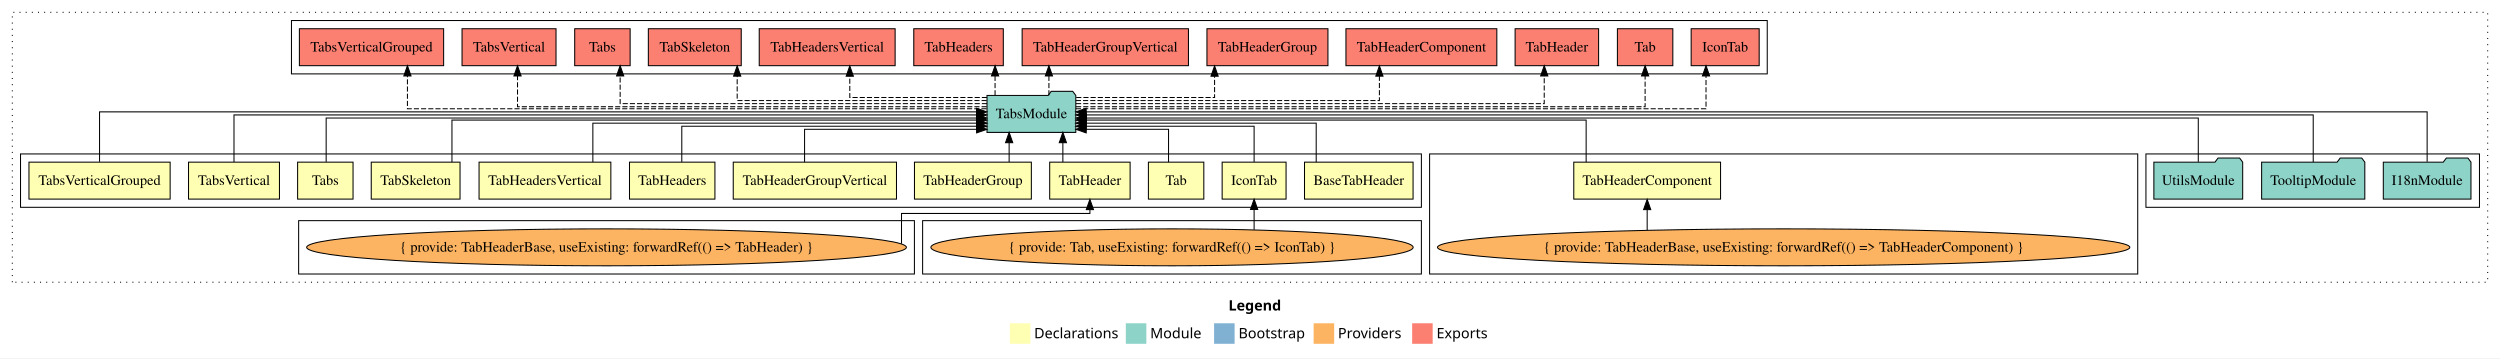
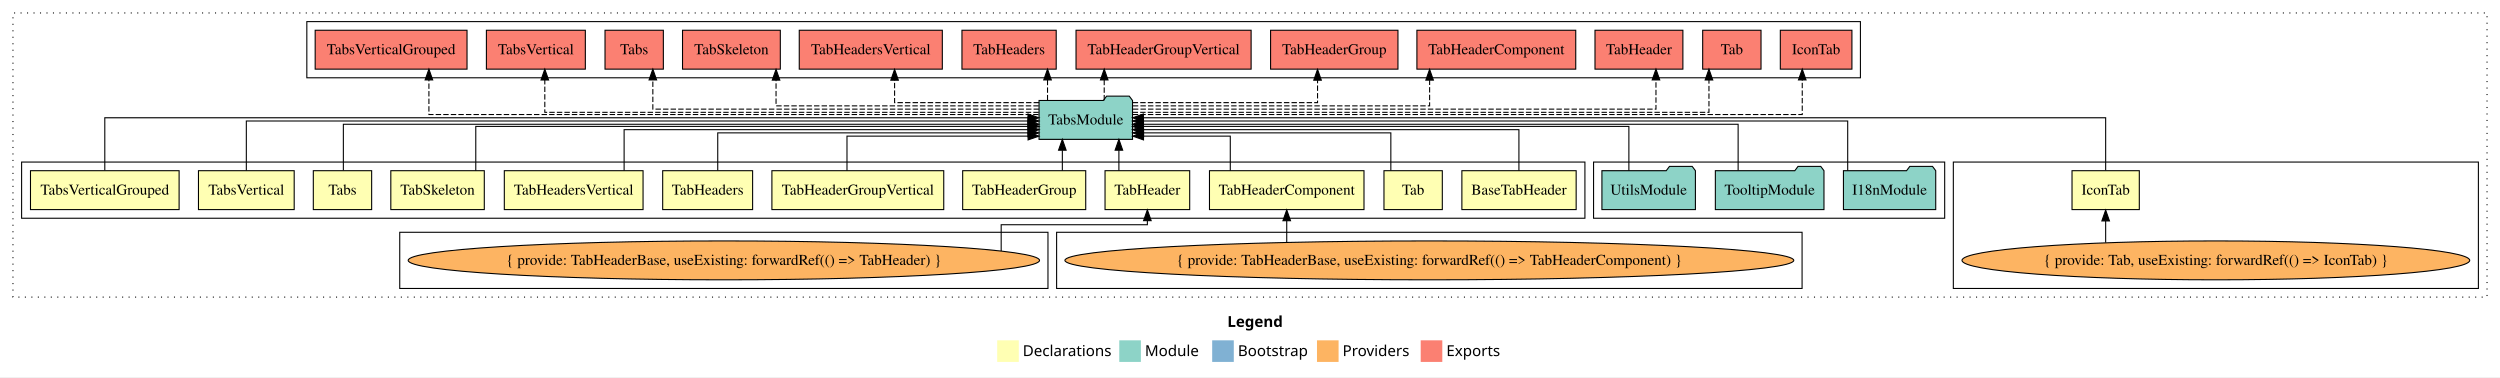
- <svg xmlns="http://www.w3.org/2000/svg" width="2436pt" height="349pt" viewBox="0.00 0.00 2436.00 349.00">
+ <svg xmlns="http://www.w3.org/2000/svg" width="2314pt" height="349pt" viewBox="0.00 0.00 2314.00 349.00">
  <g id="graph0" class="graph" transform="scale(1 1) rotate(0) translate(4 345)">
-     <polygon fill="white" stroke="transparent" points="-4,4 -4,-345 2432,-345 2432,4 -4,4" />
-     <text text-anchor="start" x="1193.01" y="-42.4" font-family="Times-12" font-weight="bold" font-size="14.00">Legend</text>
-     <polygon fill="#ffffb3" stroke="transparent" points="980,-10 980,-30 1000,-30 1000,-10 980,-10" />
-     <text text-anchor="start" x="1003.63" y="-15.4" font-family="Times-12" font-size="14.00">  Declarations</text>
-     <polygon fill="#8dd3c7" stroke="transparent" points="1093,-10 1093,-30 1113,-30 1113,-10 1093,-10" />
-     <text text-anchor="start" x="1116.73" y="-15.4" font-family="Times-12" font-size="14.00">  Module</text>
-     <polygon fill="#80b1d3" stroke="transparent" points="1179,-10 1179,-30 1199,-30 1199,-10 1179,-10" />
-     <text text-anchor="start" x="1202.78" y="-15.4" font-family="Times-12" font-size="14.00">  Bootstrap</text>
-     <polygon fill="#fdb462" stroke="transparent" points="1276,-10 1276,-30 1296,-30 1296,-10 1276,-10" />
-     <text text-anchor="start" x="1299.67" y="-15.4" font-family="Times-12" font-size="14.00">  Providers</text>
-     <polygon fill="#fb8072" stroke="transparent" points="1372,-10 1372,-30 1392,-30 1392,-10 1372,-10" />
-     <text text-anchor="start" x="1395.73" y="-15.4" font-family="Times-12" font-size="14.00">  Exports</text>
+     <polygon fill="white" stroke="transparent" points="-4,4 -4,-345 2310,-345 2310,4 -4,4" />
+     <text text-anchor="start" x="1132.01" y="-42.4" font-family="Times-12" font-weight="bold" font-size="14.00">Legend</text>
+     <polygon fill="#ffffb3" stroke="transparent" points="919,-10 919,-30 939,-30 939,-10 919,-10" />
+     <text text-anchor="start" x="942.63" y="-15.4" font-family="Times-12" font-size="14.00">  Declarations</text>
+     <polygon fill="#8dd3c7" stroke="transparent" points="1032,-10 1032,-30 1052,-30 1052,-10 1032,-10" />
+     <text text-anchor="start" x="1055.73" y="-15.4" font-family="Times-12" font-size="14.00">  Module</text>
+     <polygon fill="#80b1d3" stroke="transparent" points="1118,-10 1118,-30 1138,-30 1138,-10 1118,-10" />
+     <text text-anchor="start" x="1141.78" y="-15.4" font-family="Times-12" font-size="14.00">  Bootstrap</text>
+     <polygon fill="#fdb462" stroke="transparent" points="1215,-10 1215,-30 1235,-30 1235,-10 1215,-10" />
+     <text text-anchor="start" x="1238.67" y="-15.4" font-family="Times-12" font-size="14.00">  Providers</text>
+     <polygon fill="#fb8072" stroke="transparent" points="1311,-10 1311,-30 1331,-30 1331,-10 1311,-10" />
+     <text text-anchor="start" x="1334.73" y="-15.4" font-family="Times-12" font-size="14.00">  Exports</text>
    <g id="clust1" class="cluster">
-       <polygon fill="none" stroke="black" stroke-dasharray="1,5" points="8,-70 8,-333 2420,-333 2420,-70 8,-70" />
+       <polygon fill="none" stroke="black" stroke-dasharray="1,5" points="8,-70 8,-333 2298,-333 2298,-70 8,-70" />
+     </g>
+     <g id="clust4" class="cluster">
+       <polygon fill="none" stroke="black" points="1804,-78 1804,-195 2290,-195 2290,-78 1804,-78" />
    </g>
    <g id="clust16" class="cluster">
-       <polygon fill="none" stroke="black" points="2087,-143 2087,-195 2412,-195 2412,-143 2087,-143" />
-     </g>
-     <g id="clust7" class="cluster">
-       <polygon fill="none" stroke="black" points="1389,-78 1389,-195 2079,-195 2079,-78 1389,-78" />
-     </g>
-     <g id="clust2" class="cluster">
-       <polygon fill="none" stroke="black" points="16,-143 16,-195 1381,-195 1381,-143 16,-143" />
+       <polygon fill="none" stroke="black" points="1471,-143 1471,-195 1796,-195 1796,-143 1471,-143" />
    </g>
    <g id="clust17" class="cluster">
      <polygon fill="none" stroke="black" points="280,-273 280,-325 1718,-325 1718,-273 280,-273" />
    </g>
-     <g id="clust4" class="cluster">
-       <polygon fill="none" stroke="black" points="895,-78 895,-130 1381,-130 1381,-78 895,-78" />
+     <g id="clust2" class="cluster">
+       <polygon fill="none" stroke="black" points="16,-143 16,-195 1463,-195 1463,-143 16,-143" />
+     </g>
+     <g id="clust7" class="cluster">
+       <polygon fill="none" stroke="black" points="974,-78 974,-130 1664,-130 1664,-78 974,-78" />
    </g>
    <g id="clust6" class="cluster">
-       <polygon fill="none" stroke="black" points="287,-78 287,-130 887,-130 887,-78 287,-78" />
+       <polygon fill="none" stroke="black" points="366,-78 366,-130 966,-130 966,-78 366,-78" />
    </g>
    <g id="node1" class="node">
-       <polygon fill="#ffffb3" stroke="black" points="1372.89,-187 1267.11,-187 1267.11,-151 1372.89,-151 1372.89,-187" />
-       <text text-anchor="middle" x="1320" y="-164.8" font-family="Times,serif" font-size="14.00">BaseTabHeader</text>
+       <polygon fill="#ffffb3" stroke="black" points="1454.89,-187 1349.11,-187 1349.11,-151 1454.89,-151 1454.89,-187" />
+       <text text-anchor="middle" x="1402" y="-164.8" font-family="Times,serif" font-size="14.00">BaseTabHeader</text>
    </g>
    <g id="node14" class="node">
      <polygon fill="#8dd3c7" stroke="black" points="1044.26,-252 1041.26,-256 1020.26,-256 1017.26,-252 957.74,-252 957.74,-216 1044.26,-216 1044.26,-252" />
      <text text-anchor="middle" x="1001" y="-229.8" font-family="Times,serif" font-size="14.00">TabsModule</text>
    </g>
    <g id="edge1" class="edge">
-       <path fill="none" stroke="black" d="M1278.51,-187.03C1278.51,-203.4 1278.51,-225 1278.51,-225 1278.51,-225 1054.36,-225 1054.36,-225" />
-       <polygon fill="black" stroke="black" points="1054.36,-221.5 1044.36,-225 1054.36,-228.5 1054.36,-221.5" />
+       <path fill="none" stroke="black" d="M1401.91,-187.03C1401.91,-203.4 1401.91,-225 1401.91,-225 1401.91,-225 1054.28,-225 1054.28,-225" />
+       <polygon fill="black" stroke="black" points="1054.28,-221.5 1044.28,-225 1054.28,-228.5 1054.28,-221.5" />
    </g>
    <g id="node2" class="node">
-       <polygon fill="#ffffb3" stroke="black" points="1249.14,-187 1186.86,-187 1186.86,-151 1249.14,-151 1249.14,-187" />
-       <text text-anchor="middle" x="1218" y="-164.8" font-family="Times,serif" font-size="14.00">IconTab</text>
+       <polygon fill="#ffffb3" stroke="black" points="1976.14,-187 1913.86,-187 1913.86,-151 1976.14,-151 1976.14,-187" />
+       <text text-anchor="middle" x="1945" y="-164.8" font-family="Times,serif" font-size="14.00">IconTab</text>
    </g>
    <g id="edge2" class="edge">
-       <path fill="none" stroke="black" d="M1218,-187.24C1218,-202.57 1218,-222 1218,-222 1218,-222 1054.39,-222 1054.39,-222" />
-       <polygon fill="black" stroke="black" points="1054.39,-218.5 1044.39,-222 1054.39,-225.5 1054.39,-218.5" />
+       <path fill="none" stroke="black" d="M1945,-187.31C1945,-207.15 1945,-236 1945,-236 1945,-236 1054.33,-236 1054.33,-236" />
+       <polygon fill="black" stroke="black" points="1054.33,-232.5 1044.33,-236 1054.33,-239.5 1054.33,-232.5" />
    </g>
    <g id="node3" class="node">
-       <polygon fill="#ffffb3" stroke="black" points="1169,-187 1115,-187 1115,-151 1169,-151 1169,-187" />
-       <text text-anchor="middle" x="1142" y="-164.8" font-family="Times,serif" font-size="14.00">Tab</text>
+       <polygon fill="#ffffb3" stroke="black" points="1331,-187 1277,-187 1277,-151 1331,-151 1331,-187" />
+       <text text-anchor="middle" x="1304" y="-164.8" font-family="Times,serif" font-size="14.00">Tab</text>
    </g>
    <g id="edge4" class="edge">
-       <path fill="none" stroke="black" d="M1134.63,-187.05C1134.63,-201.37 1134.63,-219 1134.63,-219 1134.63,-219 1054.39,-219 1054.39,-219" />
-       <polygon fill="black" stroke="black" points="1054.39,-215.5 1044.39,-219 1054.39,-222.5 1054.39,-215.5" />
+       <path fill="none" stroke="black" d="M1283.36,-187.24C1283.36,-202.57 1283.36,-222 1283.36,-222 1283.36,-222 1054.5,-222 1054.5,-222" />
+       <polygon fill="black" stroke="black" points="1054.5,-218.5 1044.5,-222 1054.5,-225.5 1054.5,-218.5" />
    </g>
    <g id="node4" class="node">
      <polygon fill="#ffffb3" stroke="black" points="1097.18,-187 1018.82,-187 1018.82,-151 1097.18,-151 1097.18,-187" />
      <text text-anchor="middle" x="1058" y="-164.8" font-family="Times,serif" font-size="14.00">TabHeader</text>
    </g>
    <g id="edge5" class="edge">
      <path fill="none" stroke="black" d="M1031.65,-187.11C1031.65,-187.11 1031.65,-205.99 1031.65,-205.99" />
      <polygon fill="black" stroke="black" points="1028.15,-205.99 1031.65,-215.99 1035.15,-205.99 1028.15,-205.99" />
    </g>
    <g id="node5" class="node">
-       <polygon fill="#ffffb3" stroke="black" points="1672.51,-187 1529.49,-187 1529.49,-151 1672.51,-151 1672.51,-187" />
-       <text text-anchor="middle" x="1601" y="-164.8" font-family="Times,serif" font-size="14.00">TabHeaderComponent</text>
+       <polygon fill="#ffffb3" stroke="black" points="1258.51,-187 1115.49,-187 1115.49,-151 1258.51,-151 1258.51,-187" />
+       <text text-anchor="middle" x="1187" y="-164.8" font-family="Times,serif" font-size="14.00">TabHeaderComponent</text>
    </g>
    <g id="edge7" class="edge">
-       <path fill="none" stroke="black" d="M1541.54,-187.02C1541.54,-204.37 1541.54,-228 1541.54,-228 1541.54,-228 1054.32,-228 1054.32,-228" />
-       <polygon fill="black" stroke="black" points="1054.32,-224.5 1044.32,-228 1054.32,-231.5 1054.32,-224.5" />
+       <path fill="none" stroke="black" d="M1134.75,-187.05C1134.75,-201.37 1134.75,-219 1134.75,-219 1134.75,-219 1054.43,-219 1054.43,-219" />
+       <polygon fill="black" stroke="black" points="1054.43,-215.5 1044.43,-219 1054.43,-222.5 1054.43,-215.5" />
    </g>
    <g id="node6" class="node">
      <polygon fill="#ffffb3" stroke="black" points="1000.95,-187 887.05,-187 887.05,-151 1000.95,-151 1000.95,-187" />
      <text text-anchor="middle" x="944" y="-164.8" font-family="Times,serif" font-size="14.00">TabHeaderGroup</text>
    </g>
    <g id="edge9" class="edge">
      <path fill="none" stroke="black" d="M979.3,-187.11C979.3,-187.11 979.3,-205.99 979.3,-205.99" />
      <polygon fill="black" stroke="black" points="975.8,-205.99 979.3,-215.99 982.8,-205.99 975.8,-205.99" />
    </g>
    <g id="node7" class="node">
      <polygon fill="#ffffb3" stroke="black" points="869.53,-187 710.47,-187 710.47,-151 869.53,-151 869.53,-187" />
      <text text-anchor="middle" x="790" y="-164.8" font-family="Times,serif" font-size="14.00">TabHeaderGroupVertical</text>
    </g>
    <g id="edge10" class="edge">
      <path fill="none" stroke="black" d="M779.97,-187.05C779.97,-201.37 779.97,-219 779.97,-219 779.97,-219 947.59,-219 947.59,-219" />
      <polygon fill="black" stroke="black" points="947.59,-222.5 957.59,-219 947.59,-215.5 947.59,-222.5" />
    </g>
    <g id="node8" class="node">
      <polygon fill="#ffffb3" stroke="black" points="692.62,-187 609.38,-187 609.38,-151 692.62,-151 692.62,-187" />
      <text text-anchor="middle" x="651" y="-164.8" font-family="Times,serif" font-size="14.00">TabHeaders</text>
    </g>
    <g id="edge11" class="edge">
      <path fill="none" stroke="black" d="M660.34,-187.24C660.34,-202.57 660.34,-222 660.34,-222 660.34,-222 947.51,-222 947.51,-222" />
      <polygon fill="black" stroke="black" points="947.51,-225.5 957.51,-222 947.51,-218.5 947.51,-225.5" />
    </g>
    <g id="node9" class="node">
      <polygon fill="#ffffb3" stroke="black" points="591.21,-187 462.79,-187 462.79,-151 591.21,-151 591.21,-187" />
      <text text-anchor="middle" x="527" y="-164.8" font-family="Times,serif" font-size="14.00">TabHeadersVertical</text>
    </g>
    <g id="edge12" class="edge">
      <path fill="none" stroke="black" d="M573.68,-187.03C573.68,-203.4 573.68,-225 573.68,-225 573.68,-225 947.67,-225 947.67,-225" />
      <polygon fill="black" stroke="black" points="947.67,-228.5 957.67,-225 947.67,-221.5 947.67,-228.5" />
    </g>
    <g id="node10" class="node">
      <polygon fill="#ffffb3" stroke="black" points="444.26,-187 357.74,-187 357.74,-151 444.26,-151 444.26,-187" />
      <text text-anchor="middle" x="401" y="-164.8" font-family="Times,serif" font-size="14.00">TabSkeleton</text>
    </g>
    <g id="edge13" class="edge">
      <path fill="none" stroke="black" d="M436.38,-187.02C436.38,-204.37 436.38,-228 436.38,-228 436.38,-228 947.63,-228 947.63,-228" />
      <polygon fill="black" stroke="black" points="947.63,-231.5 957.63,-228 947.63,-224.5 947.63,-231.5" />
    </g>
    <g id="node11" class="node">
      <polygon fill="#ffffb3" stroke="black" points="340,-187 286,-187 286,-151 340,-151 340,-187" />
      <text text-anchor="middle" x="313" y="-164.8" font-family="Times,serif" font-size="14.00">Tabs</text>
    </g>
    <g id="edge14" class="edge">
      <path fill="none" stroke="black" d="M313.81,-187.3C313.81,-205.27 313.81,-230 313.81,-230 313.81,-230 947.49,-230 947.49,-230" />
      <polygon fill="black" stroke="black" points="947.49,-233.5 957.49,-230 947.49,-226.5 947.49,-233.5" />
    </g>
    <g id="node12" class="node">
      <polygon fill="#ffffb3" stroke="black" points="268.3,-187 179.7,-187 179.7,-151 268.3,-151 268.3,-187" />
      <text text-anchor="middle" x="224" y="-164.8" font-family="Times,serif" font-size="14.00">TabsVertical</text>
    </g>
    <g id="edge15" class="edge">
      <path fill="none" stroke="black" d="M224,-187.17C224,-206.09 224,-233 224,-233 224,-233 947.56,-233 947.56,-233" />
      <polygon fill="black" stroke="black" points="947.56,-236.5 957.56,-233 947.56,-229.5 947.56,-236.5" />
    </g>
    <g id="node13" class="node">
      <polygon fill="#ffffb3" stroke="black" points="161.78,-187 24.22,-187 24.22,-151 161.78,-151 161.78,-187" />
      <text text-anchor="middle" x="93" y="-164.8" font-family="Times,serif" font-size="14.00">TabsVerticalGrouped</text>
    </g>
    <g id="edge16" class="edge">
      <path fill="none" stroke="black" d="M93,-187.31C93,-207.15 93,-236 93,-236 93,-236 947.51,-236 947.51,-236" />
      <polygon fill="black" stroke="black" points="947.51,-239.5 957.51,-236 947.51,-232.5 947.51,-239.5" />
    </g>
    <g id="node21" class="node">
      <polygon fill="#fb8072" stroke="black" points="1710.14,-317 1643.86,-317 1643.86,-281 1710.14,-281 1710.14,-317" />
      <text text-anchor="middle" x="1677" y="-294.8" font-family="Times,serif" font-size="14.00">IconTab </text>
    </g>
    <g id="edge20" class="edge">
-       <path fill="none" stroke="black" stroke-dasharray="5,2" d="M1044.38,-239C1190.91,-239 1658.34,-239 1658.34,-239 1658.34,-239 1658.34,-271 1658.34,-271" />
-       <polygon fill="black" stroke="black" points="1654.84,-271 1658.34,-281 1661.84,-271 1654.84,-271" />
+       <path fill="none" stroke="black" stroke-dasharray="5,2" d="M1044.51,-239C1192.05,-239 1664.16,-239 1664.16,-239 1664.16,-239 1664.16,-271 1664.16,-271" />
+       <polygon fill="black" stroke="black" points="1660.66,-271 1664.16,-281 1667.66,-271 1660.66,-271" />
    </g>
    <g id="node22" class="node">
      <polygon fill="#fb8072" stroke="black" points="1626,-317 1572,-317 1572,-281 1626,-281 1626,-317" />
      <text text-anchor="middle" x="1599" y="-294.8" font-family="Times,serif" font-size="14.00">Tab </text>
    </g>
    <g id="edge21" class="edge">
-       <path fill="none" stroke="black" stroke-dasharray="5,2" d="M1044.49,-241C1182.1,-241 1599,-241 1599,-241 1599,-241 1599,-270.97 1599,-270.97" />
-       <polygon fill="black" stroke="black" points="1595.5,-270.97 1599,-280.97 1602.5,-270.97 1595.5,-270.97" />
+       <path fill="none" stroke="black" stroke-dasharray="5,2" d="M1044.35,-241C1178.5,-241 1577.81,-241 1577.81,-241 1577.81,-241 1577.81,-270.97 1577.81,-270.97" />
+       <polygon fill="black" stroke="black" points="1574.31,-270.97 1577.81,-280.97 1581.31,-270.97 1574.31,-270.97" />
    </g>
    <g id="node23" class="node">
      <polygon fill="#fb8072" stroke="black" points="1553.68,-317 1472.32,-317 1472.32,-281 1553.68,-281 1553.68,-317" />
      <text text-anchor="middle" x="1513" y="-294.8" font-family="Times,serif" font-size="14.00">TabHeader </text>
    </g>
    <g id="edge22" class="edge">
-       <path fill="none" stroke="black" stroke-dasharray="5,2" d="M1044.47,-244C1166.05,-244 1500.7,-244 1500.7,-244 1500.7,-244 1500.7,-270.99 1500.7,-270.99" />
-       <polygon fill="black" stroke="black" points="1497.2,-270.99 1500.7,-280.99 1504.2,-270.99 1497.2,-270.99" />
+       <path fill="none" stroke="black" stroke-dasharray="5,2" d="M1044.64,-244C1171.08,-244 1528.76,-244 1528.76,-244 1528.76,-244 1528.76,-270.99 1528.76,-270.99" />
+       <polygon fill="black" stroke="black" points="1525.26,-270.99 1528.76,-280.99 1532.26,-270.99 1525.26,-270.99" />
    </g>
    <g id="node24" class="node">
      <polygon fill="#fb8072" stroke="black" points="1454.51,-317 1307.49,-317 1307.49,-281 1454.51,-281 1454.51,-317" />
      <text text-anchor="middle" x="1381" y="-294.8" font-family="Times,serif" font-size="14.00">TabHeaderComponent </text>
    </g>
    <g id="edge23" class="edge">
-       <path fill="none" stroke="black" stroke-dasharray="5,2" d="M1044.29,-247C1135.71,-247 1340.09,-247 1340.09,-247 1340.09,-247 1340.09,-270.81 1340.09,-270.81" />
-       <polygon fill="black" stroke="black" points="1336.59,-270.81 1340.09,-280.81 1343.59,-270.81 1336.59,-270.81" />
+       <path fill="none" stroke="black" stroke-dasharray="5,2" d="M1044.58,-247C1131.74,-247 1319.25,-247 1319.25,-247 1319.25,-247 1319.25,-270.81 1319.25,-270.81" />
+       <polygon fill="black" stroke="black" points="1315.75,-270.81 1319.25,-280.81 1322.75,-270.81 1315.75,-270.81" />
    </g>
    <g id="node25" class="node">
      <polygon fill="#fb8072" stroke="black" points="1289.95,-317 1172.05,-317 1172.05,-281 1289.95,-281 1289.95,-317" />
      <text text-anchor="middle" x="1231" y="-294.8" font-family="Times,serif" font-size="14.00">TabHeaderGroup </text>
    </g>
    <g id="edge24" class="edge">
-       <path fill="none" stroke="black" stroke-dasharray="5,2" d="M1044.66,-250C1097.5,-250 1179.48,-250 1179.48,-250 1179.48,-250 1179.48,-270.75 1179.48,-270.75" />
-       <polygon fill="black" stroke="black" points="1175.98,-270.75 1179.48,-280.75 1182.98,-270.75 1175.98,-270.75" />
+       <path fill="none" stroke="black" stroke-dasharray="5,2" d="M1044.41,-250C1107.09,-250 1215.52,-250 1215.52,-250 1215.52,-250 1215.52,-270.75 1215.52,-270.75" />
+       <polygon fill="black" stroke="black" points="1212.02,-270.75 1215.52,-280.75 1219.02,-270.75 1212.02,-270.75" />
    </g>
    <g id="node26" class="node">
      <polygon fill="#fb8072" stroke="black" points="1154.03,-317 991.97,-317 991.97,-281 1154.03,-281 1154.03,-317" />
      <text text-anchor="middle" x="1073" y="-294.8" font-family="Times,serif" font-size="14.00">TabHeaderGroupVertical </text>
    </g>
    <g id="edge25" class="edge">
      <path fill="none" stroke="black" stroke-dasharray="5,2" d="M1018.06,-252.11C1018.06,-252.11 1018.06,-270.99 1018.06,-270.99" />
      <polygon fill="black" stroke="black" points="1014.56,-270.99 1018.06,-280.99 1021.56,-270.99 1014.56,-270.99" />
    </g>
    <g id="node27" class="node">
      <polygon fill="#fb8072" stroke="black" points="973.62,-317 886.38,-317 886.38,-281 973.62,-281 973.62,-317" />
      <text text-anchor="middle" x="930" y="-294.8" font-family="Times,serif" font-size="14.00">TabHeaders </text>
    </g>
    <g id="edge26" class="edge">
      <path fill="none" stroke="black" stroke-dasharray="5,2" d="M965.59,-252.11C965.59,-252.11 965.59,-270.99 965.59,-270.99" />
      <polygon fill="black" stroke="black" points="962.09,-270.99 965.59,-280.99 969.09,-270.99 962.09,-270.99" />
    </g>
    <g id="node28" class="node">
      <polygon fill="#fb8072" stroke="black" points="868.21,-317 735.79,-317 735.79,-281 868.21,-281 868.21,-317" />
      <text text-anchor="middle" x="802" y="-294.8" font-family="Times,serif" font-size="14.00">TabHeadersVertical </text>
    </g>
    <g id="edge27" class="edge">
      <path fill="none" stroke="black" stroke-dasharray="5,2" d="M957.71,-250C905.32,-250 824.03,-250 824.03,-250 824.03,-250 824.03,-270.75 824.03,-270.75" />
      <polygon fill="black" stroke="black" points="820.53,-270.75 824.03,-280.75 827.53,-270.75 820.53,-270.75" />
    </g>
    <g id="node29" class="node">
      <polygon fill="#fb8072" stroke="black" points="718.26,-317 627.74,-317 627.74,-281 718.26,-281 718.26,-317" />
      <text text-anchor="middle" x="673" y="-294.8" font-family="Times,serif" font-size="14.00">TabSkeleton </text>
    </g>
    <g id="edge28" class="edge">
      <path fill="none" stroke="black" stroke-dasharray="5,2" d="M957.46,-247C877.26,-247 714.31,-247 714.31,-247 714.31,-247 714.31,-270.81 714.31,-270.81" />
      <polygon fill="black" stroke="black" points="710.81,-270.81 714.31,-280.81 717.81,-270.81 710.81,-270.81" />
    </g>
    <g id="node30" class="node">
      <polygon fill="#fb8072" stroke="black" points="610,-317 556,-317 556,-281 610,-281 610,-317" />
      <text text-anchor="middle" x="583" y="-294.8" font-family="Times,serif" font-size="14.00">Tabs </text>
    </g>
    <g id="edge29" class="edge">
      <path fill="none" stroke="black" stroke-dasharray="5,2" d="M957.73,-244C854.11,-244 600.27,-244 600.27,-244 600.27,-244 600.27,-270.99 600.27,-270.99" />
      <polygon fill="black" stroke="black" points="596.77,-270.99 600.27,-280.99 603.77,-270.99 596.77,-270.99" />
    </g>
    <g id="node31" class="node">
      <polygon fill="#fb8072" stroke="black" points="537.79,-317 446.21,-317 446.21,-281 537.79,-281 537.79,-317" />
      <text text-anchor="middle" x="492" y="-294.8" font-family="Times,serif" font-size="14.00">TabsVertical </text>
    </g>
    <g id="edge30" class="edge">
      <path fill="none" stroke="black" stroke-dasharray="5,2" d="M957.44,-241C835.62,-241 500.27,-241 500.27,-241 500.27,-241 500.27,-270.97 500.27,-270.97" />
      <polygon fill="black" stroke="black" points="496.77,-270.97 500.27,-280.97 503.77,-270.97 496.77,-270.97" />
    </g>
    <g id="node32" class="node">
      <polygon fill="#fb8072" stroke="black" points="428.28,-317 287.72,-317 287.72,-281 428.28,-281 428.28,-317" />
      <text text-anchor="middle" x="358" y="-294.8" font-family="Times,serif" font-size="14.00">TabsVerticalGrouped </text>
    </g>
    <g id="edge31" class="edge">
      <path fill="none" stroke="black" stroke-dasharray="5,2" d="M957.27,-239C817.87,-239 393,-239 393,-239 393,-239 393,-271 393,-271" />
      <polygon fill="black" stroke="black" points="389.5,-271 393,-281 396.5,-271 389.5,-271" />
    </g>
    <g id="node15" class="node">
-       <ellipse fill="#fdb462" stroke="black" cx="1138" cy="-104" rx="234.97" ry="18" />
-       <text text-anchor="middle" x="1138" y="-99.8" font-family="Times,serif" font-size="14.00">{ provide: Tab, useExisting: forwardRef(() =&gt; IconTab) }</text>
+       <ellipse fill="#fdb462" stroke="black" cx="2047" cy="-104" rx="234.97" ry="18" />
+       <text text-anchor="middle" x="2047" y="-99.8" font-family="Times,serif" font-size="14.00">{ provide: Tab, useExisting: forwardRef(() =&gt; IconTab) }</text>
    </g>
    <g id="edge3" class="edge">
-       <path fill="none" stroke="black" d="M1218,-121.08C1218,-121.08 1218,-140.9 1218,-140.9" />
-       <polygon fill="black" stroke="black" points="1214.5,-140.9 1218,-150.9 1221.5,-140.9 1214.5,-140.9" />
+       <path fill="none" stroke="black" d="M1945,-120.4C1945,-120.4 1945,-140.54 1945,-140.54" />
+       <polygon fill="black" stroke="black" points="1941.5,-140.54 1945,-150.54 1948.5,-140.54 1941.5,-140.54" />
    </g>
    <g id="node16" class="node">
-       <ellipse fill="#fdb462" stroke="black" cx="587" cy="-104" rx="292.19" ry="18" />
-       <text text-anchor="middle" x="587" y="-99.8" font-family="Times,serif" font-size="14.00">{ provide: TabHeaderBase, useExisting: forwardRef(() =&gt; TabHeader) }</text>
+       <ellipse fill="#fdb462" stroke="black" cx="666" cy="-104" rx="292.19" ry="18" />
+       <text text-anchor="middle" x="666" y="-99.8" font-family="Times,serif" font-size="14.00">{ provide: TabHeaderBase, useExisting: forwardRef(() =&gt; TabHeader) }</text>
    </g>
    <g id="edge6" class="edge">
-       <path fill="none" stroke="black" d="M874.43,-107.53C874.43,-116.04 874.43,-137 874.43,-137 874.43,-137 1058,-137 1058,-137 1058,-137 1058,-140.76 1058,-140.76" />
+       <path fill="none" stroke="black" d="M922.69,-112.67C922.69,-122.45 922.69,-137 922.69,-137 922.69,-137 1058,-137 1058,-137 1058,-137 1058,-140.76 1058,-140.76" />
      <polygon fill="black" stroke="black" points="1054.5,-140.76 1058,-150.76 1061.5,-140.76 1054.5,-140.76" />
    </g>
    <g id="node17" class="node">
-       <ellipse fill="#fdb462" stroke="black" cx="1734" cy="-104" rx="337.32" ry="18" />
-       <text text-anchor="middle" x="1734" y="-99.8" font-family="Times,serif" font-size="14.00">{ provide: TabHeaderBase, useExisting: forwardRef(() =&gt; TabHeaderComponent) }</text>
+       <ellipse fill="#fdb462" stroke="black" cx="1319" cy="-104" rx="337.32" ry="18" />
+       <text text-anchor="middle" x="1319" y="-99.8" font-family="Times,serif" font-size="14.00">{ provide: TabHeaderBase, useExisting: forwardRef(() =&gt; TabHeaderComponent) }</text>
    </g>
    <g id="edge8" class="edge">
-       <path fill="none" stroke="black" d="M1601,-120.74C1601,-120.74 1601,-140.72 1601,-140.72" />
-       <polygon fill="black" stroke="black" points="1597.5,-140.72 1601,-150.72 1604.5,-140.72 1597.5,-140.72" />
+       <path fill="none" stroke="black" d="M1187,-120.74C1187,-120.74 1187,-140.72 1187,-140.72" />
+       <polygon fill="black" stroke="black" points="1183.5,-140.72 1187,-150.72 1190.5,-140.72 1183.5,-140.72" />
    </g>
    <g id="node18" class="node">
-       <polygon fill="#8dd3c7" stroke="black" points="2403.71,-187 2400.71,-191 2379.71,-191 2376.71,-187 2318.29,-187 2318.29,-151 2403.71,-151 2403.71,-187" />
-       <text text-anchor="middle" x="2361" y="-164.8" font-family="Times,serif" font-size="14.00">I18nModule</text>
+       <polygon fill="#8dd3c7" stroke="black" points="1787.71,-187 1784.71,-191 1763.71,-191 1760.71,-187 1702.29,-187 1702.29,-151 1787.71,-151 1787.71,-187" />
+       <text text-anchor="middle" x="1745" y="-164.8" font-family="Times,serif" font-size="14.00">I18nModule</text>
    </g>
    <g id="edge17" class="edge">
-       <path fill="none" stroke="black" d="M2361,-187.31C2361,-207.15 2361,-236 2361,-236 2361,-236 1054.33,-236 1054.33,-236" />
-       <polygon fill="black" stroke="black" points="1054.33,-232.5 1044.33,-236 1054.33,-239.5 1054.33,-232.5" />
+       <path fill="none" stroke="black" d="M1706.23,-187.17C1706.23,-206.09 1706.23,-233 1706.23,-233 1706.23,-233 1054.32,-233 1054.32,-233" />
+       <polygon fill="black" stroke="black" points="1054.32,-229.5 1044.32,-233 1054.32,-236.5 1054.32,-229.5" />
    </g>
    <g id="node19" class="node">
-       <polygon fill="#8dd3c7" stroke="black" points="2300.27,-187 2297.27,-191 2276.27,-191 2273.27,-187 2199.73,-187 2199.73,-151 2300.27,-151 2300.27,-187" />
-       <text text-anchor="middle" x="2250" y="-164.8" font-family="Times,serif" font-size="14.00">TooltipModule</text>
+       <polygon fill="#8dd3c7" stroke="black" points="1684.27,-187 1681.27,-191 1660.27,-191 1657.27,-187 1583.73,-187 1583.73,-151 1684.27,-151 1684.27,-187" />
+       <text text-anchor="middle" x="1634" y="-164.8" font-family="Times,serif" font-size="14.00">TooltipModule</text>
    </g>
    <g id="edge18" class="edge">
-       <path fill="none" stroke="black" d="M2250,-187.17C2250,-206.09 2250,-233 2250,-233 2250,-233 1054.36,-233 1054.36,-233" />
-       <polygon fill="black" stroke="black" points="1054.36,-229.5 1044.36,-233 1054.36,-236.5 1054.36,-229.5" />
+       <path fill="none" stroke="black" d="M1604.81,-187.3C1604.81,-205.27 1604.81,-230 1604.81,-230 1604.81,-230 1054.42,-230 1054.42,-230" />
+       <polygon fill="black" stroke="black" points="1054.42,-226.5 1044.42,-230 1054.42,-233.5 1054.42,-226.5" />
    </g>
    <g id="node20" class="node">
-       <polygon fill="#8dd3c7" stroke="black" points="2181.27,-187 2178.27,-191 2157.27,-191 2154.27,-187 2094.73,-187 2094.73,-151 2181.27,-151 2181.27,-187" />
-       <text text-anchor="middle" x="2138" y="-164.8" font-family="Times,serif" font-size="14.00">UtilsModule</text>
+       <polygon fill="#8dd3c7" stroke="black" points="1565.27,-187 1562.27,-191 1541.27,-191 1538.27,-187 1478.73,-187 1478.73,-151 1565.27,-151 1565.27,-187" />
+       <text text-anchor="middle" x="1522" y="-164.8" font-family="Times,serif" font-size="14.00">UtilsModule</text>
    </g>
    <g id="edge19" class="edge">
-       <path fill="none" stroke="black" d="M2138,-187.3C2138,-205.27 2138,-230 2138,-230 2138,-230 1054.53,-230 1054.53,-230" />
-       <polygon fill="black" stroke="black" points="1054.53,-226.5 1044.53,-230 1054.53,-233.5 1054.53,-226.5" />
+       <path fill="none" stroke="black" d="M1503.69,-187.02C1503.69,-204.37 1503.69,-228 1503.69,-228 1503.69,-228 1054.29,-228 1054.29,-228" />
+       <polygon fill="black" stroke="black" points="1054.29,-224.5 1044.29,-228 1054.29,-231.5 1054.29,-224.5" />
    </g>
  </g>
</svg>
